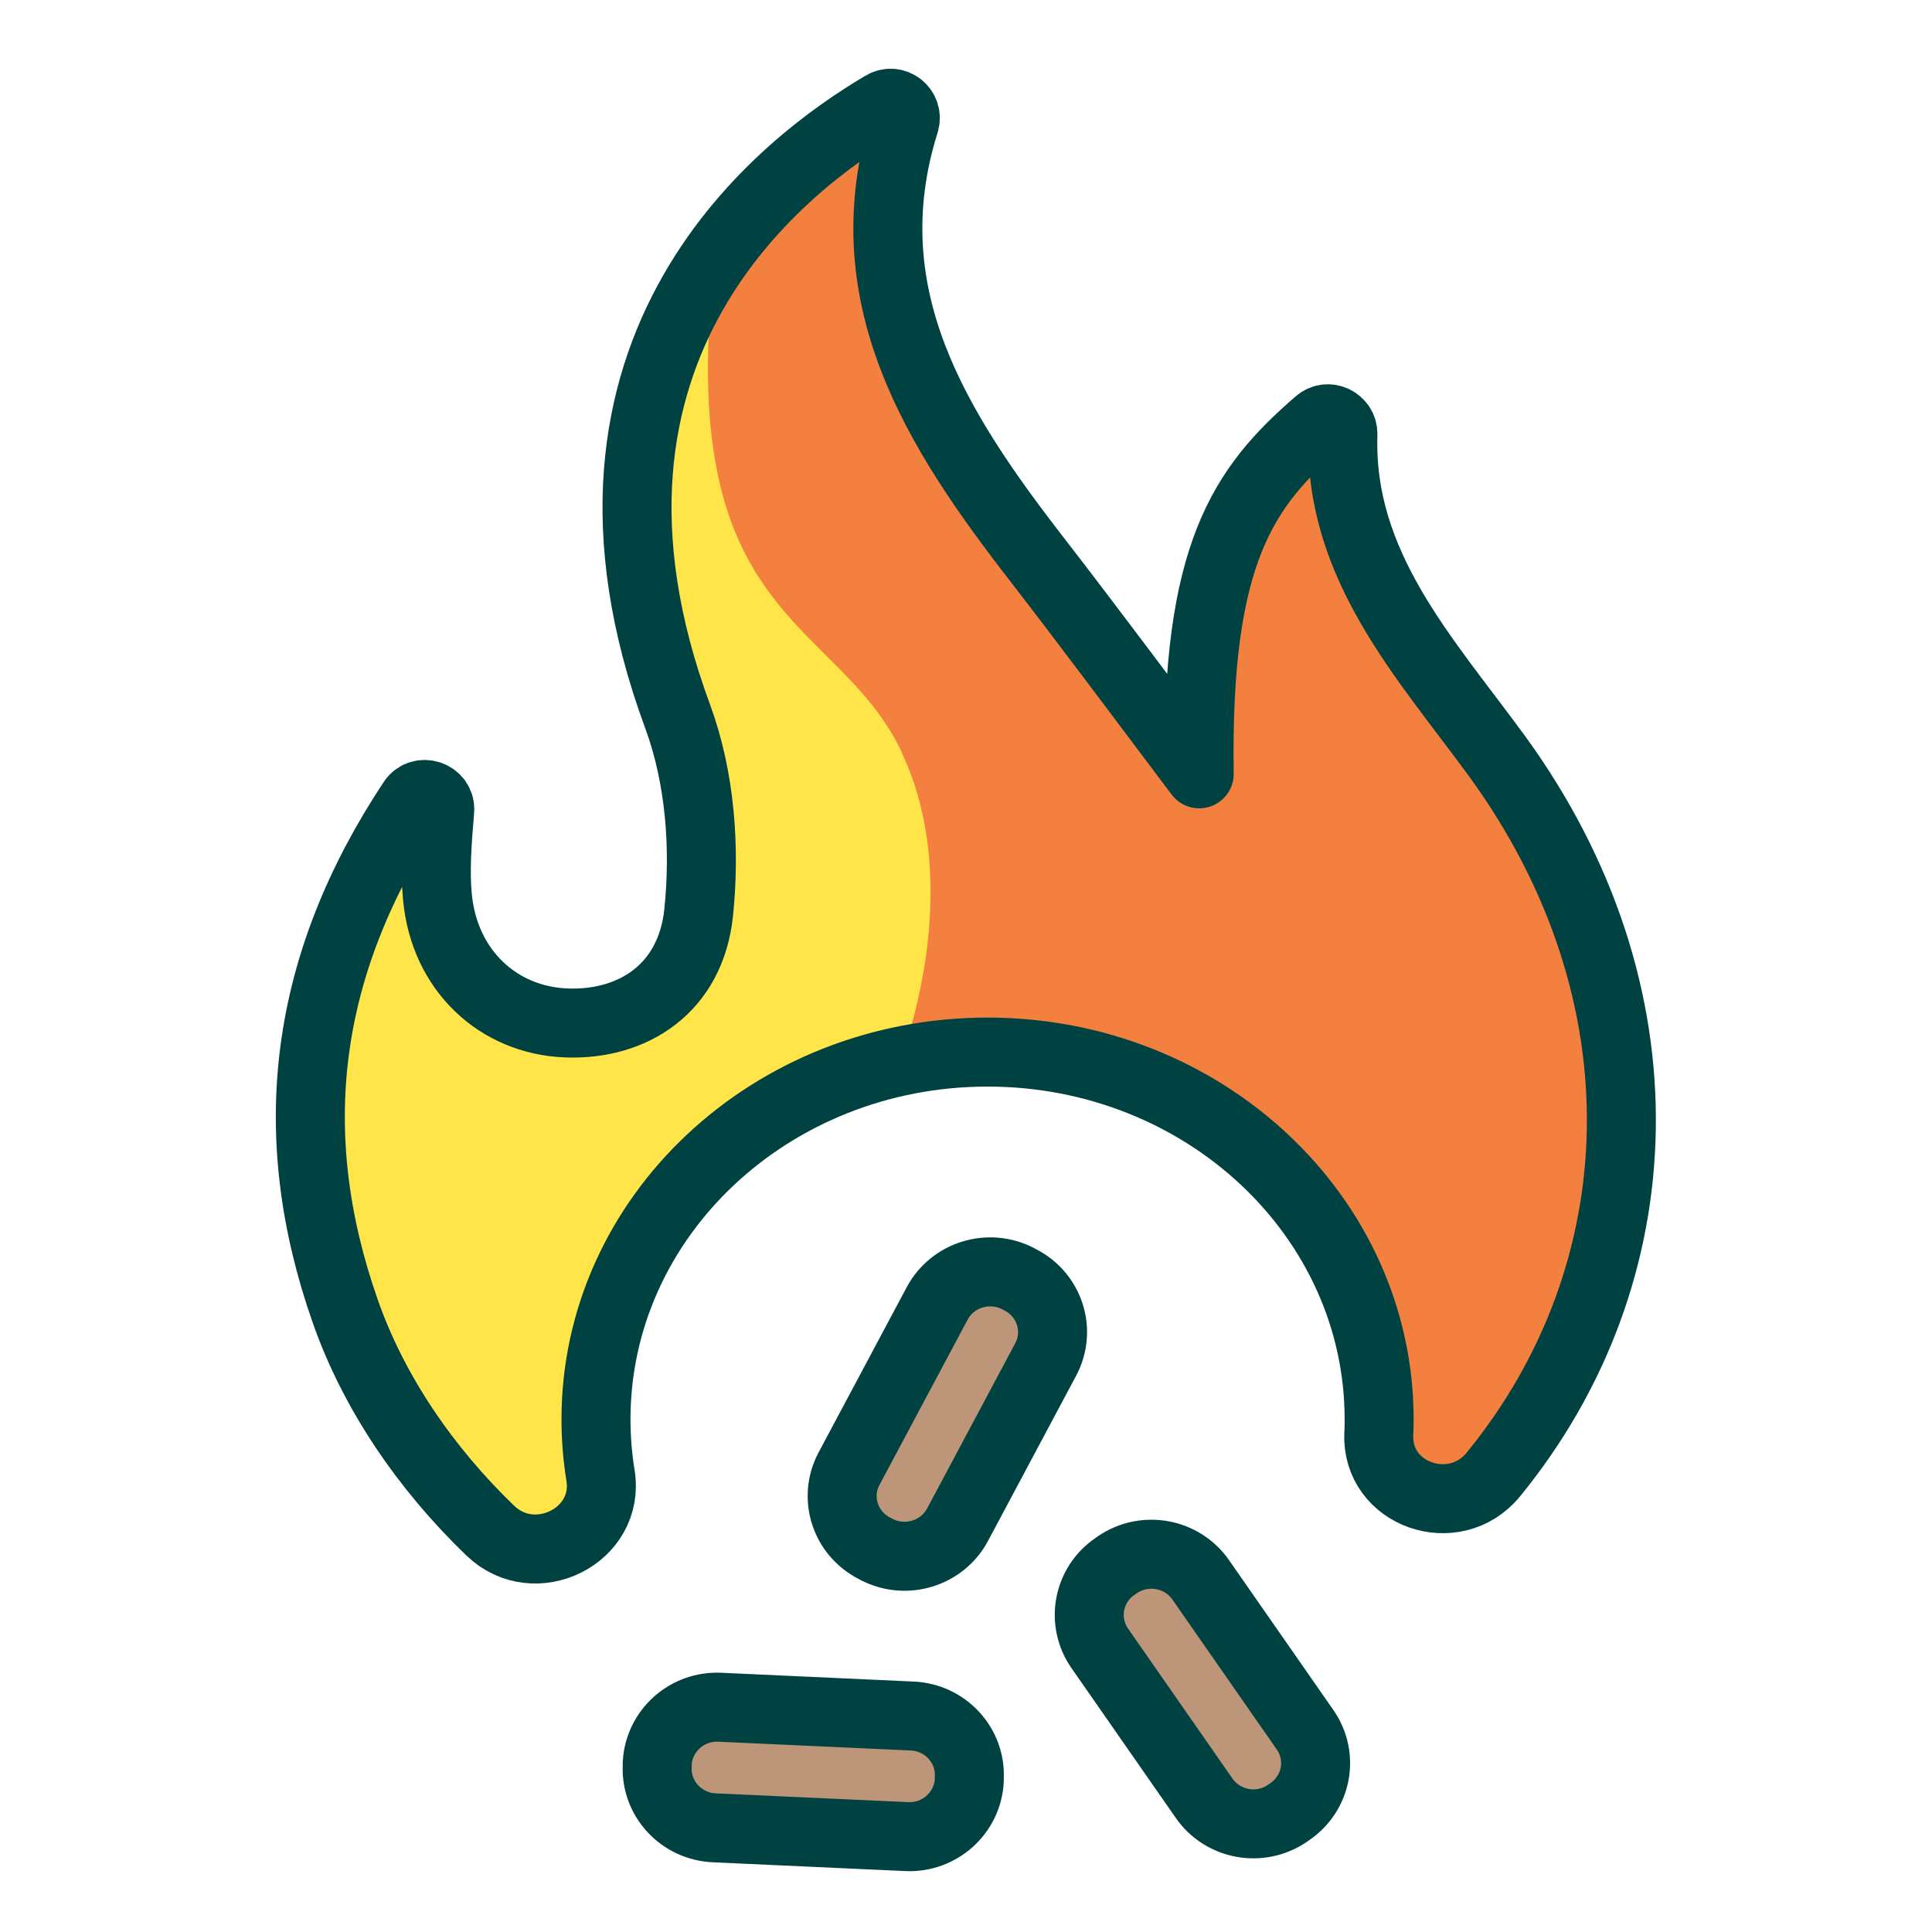
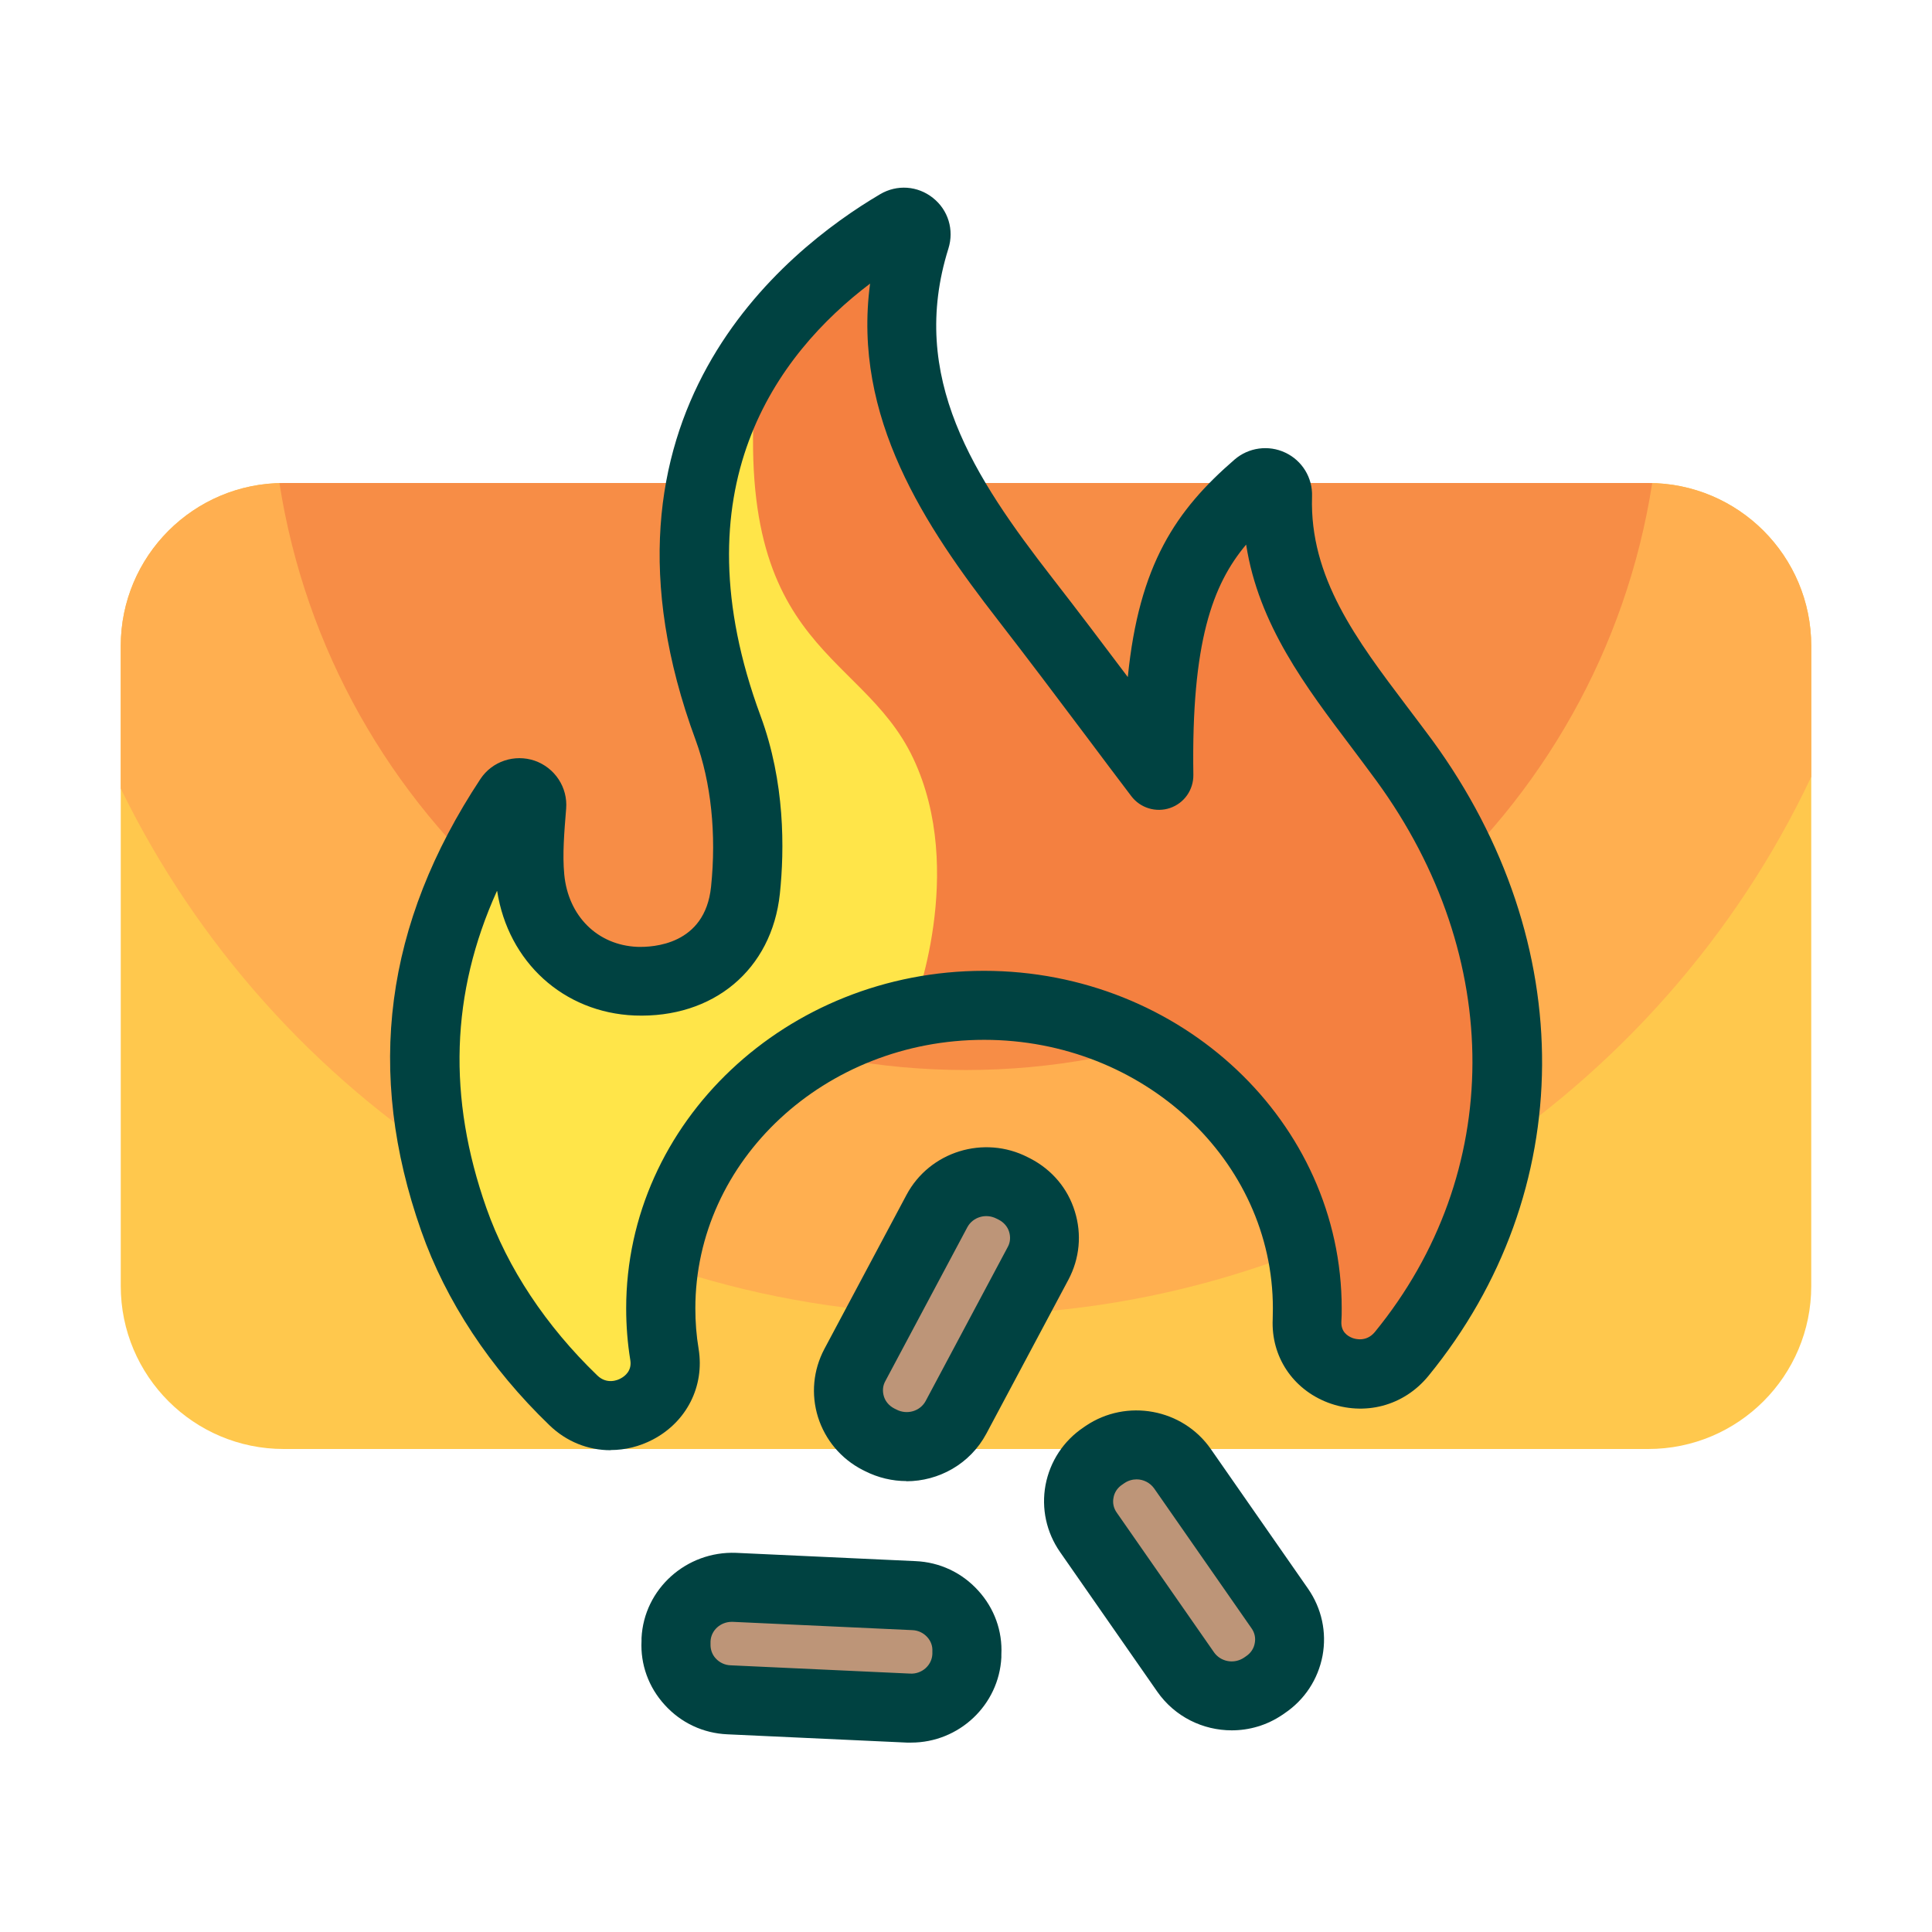
- <svg xmlns="http://www.w3.org/2000/svg" id="flatten_icons" data-name="flatten icons" viewBox="0 0 112 112">
+ <svg xmlns="http://www.w3.org/2000/svg" id="flatten_icons" viewBox="0 0 112 112">
  <defs>
-     <style>.cls-2{fill:none;stroke:#004241;stroke-linecap:round;stroke-linejoin:round;stroke-width:4px}</style>
+     <style>
+       .cls-1 {
+         fill: none;
+       }
+ 
+       .cls-2 {
+         fill: #f78d46;
+       }
+ 
+       .cls-3 {
+         fill: #ffaf50;
+       }
+ 
+       .cls-4 {
+         fill: #bd9578;
+       }
+ 
+       .cls-5 {
+         fill: #ffe549;
+       }
+ 
+       .cls-6 {
+         fill: #ffc84d;
+       }
+ 
+       .cls-7 {
+         fill: #f48040;
+       }
+ 
+       .cls-8 {
+         fill: #004241;
+       }
+     </style>
  </defs>
-   <path d="M0 0h112v112H0z" style="fill:none;stroke-width:0" />
-   <path d="M54.92 74.78 48.87 86.4l1.89 3.39 3.59-.17 6.59-11.84-1.85-3.62zm-1.05 25.58-13.23-.84-2.41 3.05 1.59 3.18L53.47 107l2.64-3.12zm22.29.86-7.64-10.67-3.92.07-1.52 3.21 7.58 11.25 4.12.06z" style="stroke-width:0;fill:#bd9578" />
-   <path d="M91.01 78.42s4.29-9.07 2.13-20.94C90.97 45.61 82.4 39.36 80.46 34.85s-2.42-11.72-2.42-11.72-6.66 3.57-7.81 11.72-.71 9.89-.71 9.89-13.48-15.8-15.56-21.62-2.93-13.91-.76-18.13c0 0-6.44 3.4-11.75 9.93s-3.54 20.02-2.44 25.46c.89 4.39 2.43 11.22.88 15.03-.72 1.2-1.95 2.12-3.98 3.25-3.11 1.73-5.34.9-6.61 0-2.34-2.11-4.89-8.58-4.89-8.58l1.18-4.69s-8.3 9.46-7.58 17.82 3.19 16.56 3.19 16.56l.56-.89c2.68 4.17 7.77 11.37 10.61 10.72 3.97-.91 2.34-4.59 2.16-7.65s3.58-20 17.73-20.78 21.72 4.46 24.12 9.68 2.4 14.64 5.28 14.72c2.87.08 5.47-.07 7.4-3.61.45-.83 1.17-.96 2.01-.67 0-.15.01-.3.01-.46 0-.82-.04-1.62-.1-2.43Z" style="stroke-width:0;fill:#f48040" />
-   <path d="M52.29 43.63c-3.77-7.97-13.36-7.51-10.83-28.7-5.31 6.53-3.54 20.02-2.44 25.46.89 4.39 2.43 11.22.88 15.03-.72 1.2-1.95 2.12-3.98 3.25-3.11 1.73-5.34.9-6.61 0-2.34-2.11-4.89-8.58-4.89-8.58l1.18-4.69s-8.3 9.46-7.58 17.82 3.19 16.56 3.19 16.56l.56-.89c2.68 4.17 7.77 11.37 10.61 10.72 3.97-.91 2.34-4.59 2.16-7.65s3.58-20 17.73-20.78c0 0 3.77-9.6 0-17.56Z" style="stroke-width:0;fill:#ffe549" />
-   <path d="m50.83 89.83-.15-.08c-1.7-.88-2.35-2.94-1.46-4.61l5.11-9.58c.89-1.67 2.99-2.31 4.68-1.44l.15.08c1.7.88 2.35 2.94 1.46 4.61l-5.11 9.58c-.89 1.67-2.99 2.31-4.68 1.44M38.1 102.39v-.17c.1-1.88 1.72-3.34 3.63-3.25l11.16.51c1.91.09 3.39 1.69 3.3 3.57v.17c-.1 1.88-1.72 3.34-3.63 3.25l-11.16-.51c-1.91-.09-3.39-1.69-3.3-3.57m36.66 2.64-.14.1c-1.58 1.07-3.74.67-4.82-.89l-6.05-8.69a3.39 3.39 0 0 1 .9-4.75l.14-.1c1.58-1.07 3.74-.67 4.82.89l6.05 8.69c1.08 1.56.68 3.68-.9 4.75" class="cls-2" />
-   <path d="M86.76 43.8c-4.16-5.69-9.15-11.02-8.91-18.62.02-.75-.86-1.19-1.43-.69-4.33 3.75-7.1 7.59-6.9 20.37-3.32-4.4-6.31-8.43-9.39-12.41-5.88-7.58-10.82-15.36-7.69-25.34.24-.75-.57-1.41-1.25-1C45.63 9.39 31.33 20 39.28 41.52c1.32 3.58 1.61 7.66 1.22 11.4-.46 4.36-3.78 6.54-7.7 6.38-3.9-.16-7.03-3.02-7.44-7.28-.15-1.59-.02-3.21.13-5.04.07-.87-1.09-1.28-1.58-.54-6.3 9.51-7.53 19.24-3.89 29.59 1.65 4.7 4.64 9.08 8.4 12.7 2.58 2.49 6.97.3 6.39-3.21a20.4 20.4 0 0 1-.26-3.24c0-11.76 10.16-21.29 22.7-21.29s22.7 9.53 22.7 21.29c0 .28 0 .57-.02.85-.15 3.53 4.39 5.1 6.64 2.35 9.49-11.61 10.23-27.91.19-41.68" class="cls-2" />
+   <rect class="cls-6" x="7" y="28" width="98" height="56" rx="9.45" ry="9.45" transform="translate(112 112) rotate(180)" />
+   <path class="cls-3" d="M7,37.45v8.26c8.82,18.07,27.38,30.52,48.84,30.52s40.47-12.76,49.16-31.2v-7.58c0-5.22-4.23-9.45-9.45-9.45H16.45c-5.22,0-9.45,4.23-9.45,9.45Z" />
+   <rect class="cls-1" width="112" height="112" />
+   <path class="cls-2" d="M95.55,28H16.45c-.08,0-.17.01-.25.01,3.01,19.27,19.67,34.02,39.79,34.02s36.79-14.75,39.79-34.02c-.08,0-.16-.01-.23-.01Z" />
+   <g>
+     <polygon class="cls-4" points="54.87 69.48 49.23 80.3 50.99 83.46 54.33 83.31 60.48 72.28 58.75 68.9 54.87 69.48" />
+     <polygon class="cls-4" points="53.89 93.32 41.56 92.53 39.32 95.38 40.79 98.34 53.52 99.5 55.98 96.59 53.89 93.32" />
+     <polygon class="cls-4" points="74.66 94.12 67.54 84.17 63.88 84.24 62.47 87.23 69.53 97.71 73.38 97.77 74.66 94.12" />
+     <path class="cls-7" d="M84.9,72.68s3.54-7.49,1.76-17.28c-1.79-9.79-8.86-14.96-10.47-18.68-1.6-3.72-1.99-9.68-1.99-9.68,0,0-5.5,2.95-6.45,9.68-.95,6.73-.58,8.17-.58,8.17,0,0-11.13-13.04-12.84-17.84-1.71-4.8-2.42-11.48-.63-14.96,0,0-5.32,2.81-9.7,8.2-4.38,5.39-2.92,16.53-2.01,21.02.74,3.63,2,9.26.73,12.41-.59.99-1.61,1.75-3.28,2.68-2.56,1.43-4.4.74-5.45,0-1.93-1.74-4.04-7.08-4.04-7.08l.98-3.87s-6.85,7.81-6.26,14.71c.59,6.9,2.63,13.67,2.63,13.67l.46-.74c2.21,3.45,6.41,9.39,8.76,8.85,3.28-.75,1.93-3.79,1.79-6.31-.15-2.52,2.96-16.51,14.63-17.15,11.68-.64,17.93,3.68,19.91,7.99,1.98,4.31,1.98,12.08,4.36,12.15,2.37.07,4.52-.05,6.11-2.98.37-.69.97-.79,1.66-.56,0-.13,0-.25,0-.38,0-.67-.03-1.34-.08-2h0Z" />
+     <path class="cls-5" d="M52.94,43.96c-3.11-6.58-11.03-6.2-8.94-23.69-4.38,5.39-2.92,16.53-2.01,21.02.74,3.63,2,9.26.73,12.41-.59.99-1.61,1.75-3.28,2.68-2.56,1.43-4.4.74-5.45,0-1.93-1.74-4.04-7.08-4.04-7.08l.98-3.87s-6.85,7.81-6.26,14.71c.59,6.9,2.63,13.67,2.63,13.67l.46-.74c2.21,3.45,6.41,9.39,8.76,8.85,3.28-.75,1.93-3.79,1.79-6.31-.15-2.52,2.96-16.51,14.63-17.15,0,0,3.11-7.92,0-14.5Z" />
+     <path class="cls-8" d="M52.55,85.86c-.81,0-1.64-.19-2.41-.58,0,0,0,0,0,0l-.14-.07c-1.24-.64-2.16-1.73-2.58-3.06-.41-1.32-.28-2.72.37-3.95l4.76-8.93c1.34-2.52,4.5-3.49,7.04-2.18l.14.07c1.25.65,2.17,1.73,2.58,3.07.41,1.32.28,2.72-.37,3.95l-4.76,8.93c-.94,1.76-2.76,2.76-4.64,2.76ZM51.98,81.72c.61.31,1.36.09,1.68-.5l4.76-8.93c.15-.27.17-.58.08-.88-.09-.3-.31-.55-.6-.7l-.14-.07c-.61-.31-1.36-.09-1.68.5l-4.76,8.93c-.15.27-.17.58-.08.88.09.3.31.55.6.7l.14.07Z" />
+     <path class="cls-8" d="M52.82,101.02c-.08,0-.16,0-.25,0l-10.4-.48c-1.41-.06-2.7-.67-3.64-1.71-.93-1.02-1.41-2.34-1.34-3.71v-.16c.14-2.85,2.6-5.05,5.48-4.94l10.4.48c1.41.06,2.7.67,3.64,1.71.93,1.02,1.41,2.34,1.34,3.71v.16c-.14,2.77-2.46,4.94-5.23,4.94ZM42.42,94.02c-.65,0-1.2.49-1.23,1.13v.16s0,0,0,0c-.01.31.09.6.3.83.22.24.53.39.87.4l10.4.48c.67.04,1.26-.47,1.29-1.13v-.16c.02-.31-.09-.6-.3-.83-.22-.24-.53-.39-.87-.4l-10.4-.48s-.04,0-.06,0ZM39.19,95.21h0,0Z" />
+     <path class="cls-8" d="M71.41,100.31c-1.67,0-3.3-.78-4.32-2.24l-5.64-8.1c-.79-1.14-1.09-2.52-.84-3.88.26-1.37,1.04-2.56,2.2-3.34l.13-.09c2.37-1.6,5.62-1,7.25,1.34l5.64,8.1c.79,1.14,1.09,2.52.84,3.88-.26,1.37-1.04,2.56-2.2,3.34l-.13.09c-.9.61-1.92.9-2.94.9ZM65.89,85.76c-.24,0-.49.07-.71.22l-.13.09c-.27.18-.45.45-.5.76-.06.3.01.61.19.86l5.64,8.1c.39.55,1.16.69,1.73.31l.13-.09s0,0,0,0c.27-.18.45-.45.5-.76.06-.3-.01-.61-.19-.86l-5.64-8.1c-.24-.34-.63-.53-1.02-.53Z" />
+     <path class="cls-8" d="M35.39,84.07c-1.29,0-2.55-.49-3.54-1.45-3.44-3.31-6.01-7.21-7.43-11.26-3.25-9.23-2.12-17.8,3.43-26.2.68-1.03,1.98-1.46,3.15-1.06,1.17.41,1.92,1.55,1.82,2.78-.11,1.36-.22,2.64-.11,3.81.23,2.42,1.93,4.1,4.23,4.2.92.03,3.93-.11,4.28-3.48.32-3.05,0-6.07-.89-8.5-6.94-18.78,5.16-28.39,10.69-31.65.98-.58,2.18-.49,3.06.21.89.7,1.24,1.86.9,2.94-2.34,7.46,1.51,13.28,6.02,19.09,1.47,1.89,2.9,3.78,4.38,5.75.65-6.52,2.79-9.67,6.19-12.61.81-.7,1.97-.86,2.94-.4.98.46,1.59,1.46,1.55,2.54-.15,4.7,2.59,8.32,5.49,12.16.5.66.99,1.31,1.48,1.97,8.57,11.74,8.48,26.2-.22,36.85-1.43,1.75-3.71,2.35-5.83,1.55-2.04-.78-3.3-2.67-3.2-4.84,0-.21.01-.41.01-.62,0-8.59-7.51-15.57-16.74-15.57s-16.74,6.99-16.74,15.57c0,.79.06,1.58.19,2.35.35,2.16-.69,4.22-2.65,5.25-.78.41-1.62.61-2.44.61ZM28.8,51.67c-2.67,5.91-2.86,11.96-.6,18.37,1.22,3.46,3.44,6.82,6.43,9.7.55.53,1.18.27,1.35.17.25-.13.66-.45.56-1.06-.16-.98-.24-1.99-.24-3,0-10.79,9.3-19.57,20.74-19.57s20.74,8.78,20.74,19.57c0,.26,0,.52-.02.78-.02.56.33.81.63.93.18.07.82.25,1.31-.34,7.51-9.19,7.55-21.74.09-31.96h0c-.47-.64-.95-1.28-1.43-1.92-2.66-3.52-5.4-7.13-6.12-11.77-1.95,2.32-3.18,5.66-3.06,13.35.01.87-.53,1.64-1.35,1.92-.82.28-1.73,0-2.25-.69-.88-1.16-1.73-2.29-2.56-3.4-1.78-2.37-3.46-4.6-5.18-6.82-4.19-5.4-8.44-11.72-7.4-19.49-5.41,4.1-11.22,11.88-6.35,25.06,1.42,3.84,1.39,7.73,1.12,10.31-.47,4.41-3.86,7.23-8.42,7.06-4.12-.17-7.33-3.1-7.97-7.22Z" />
+   </g>
</svg>
